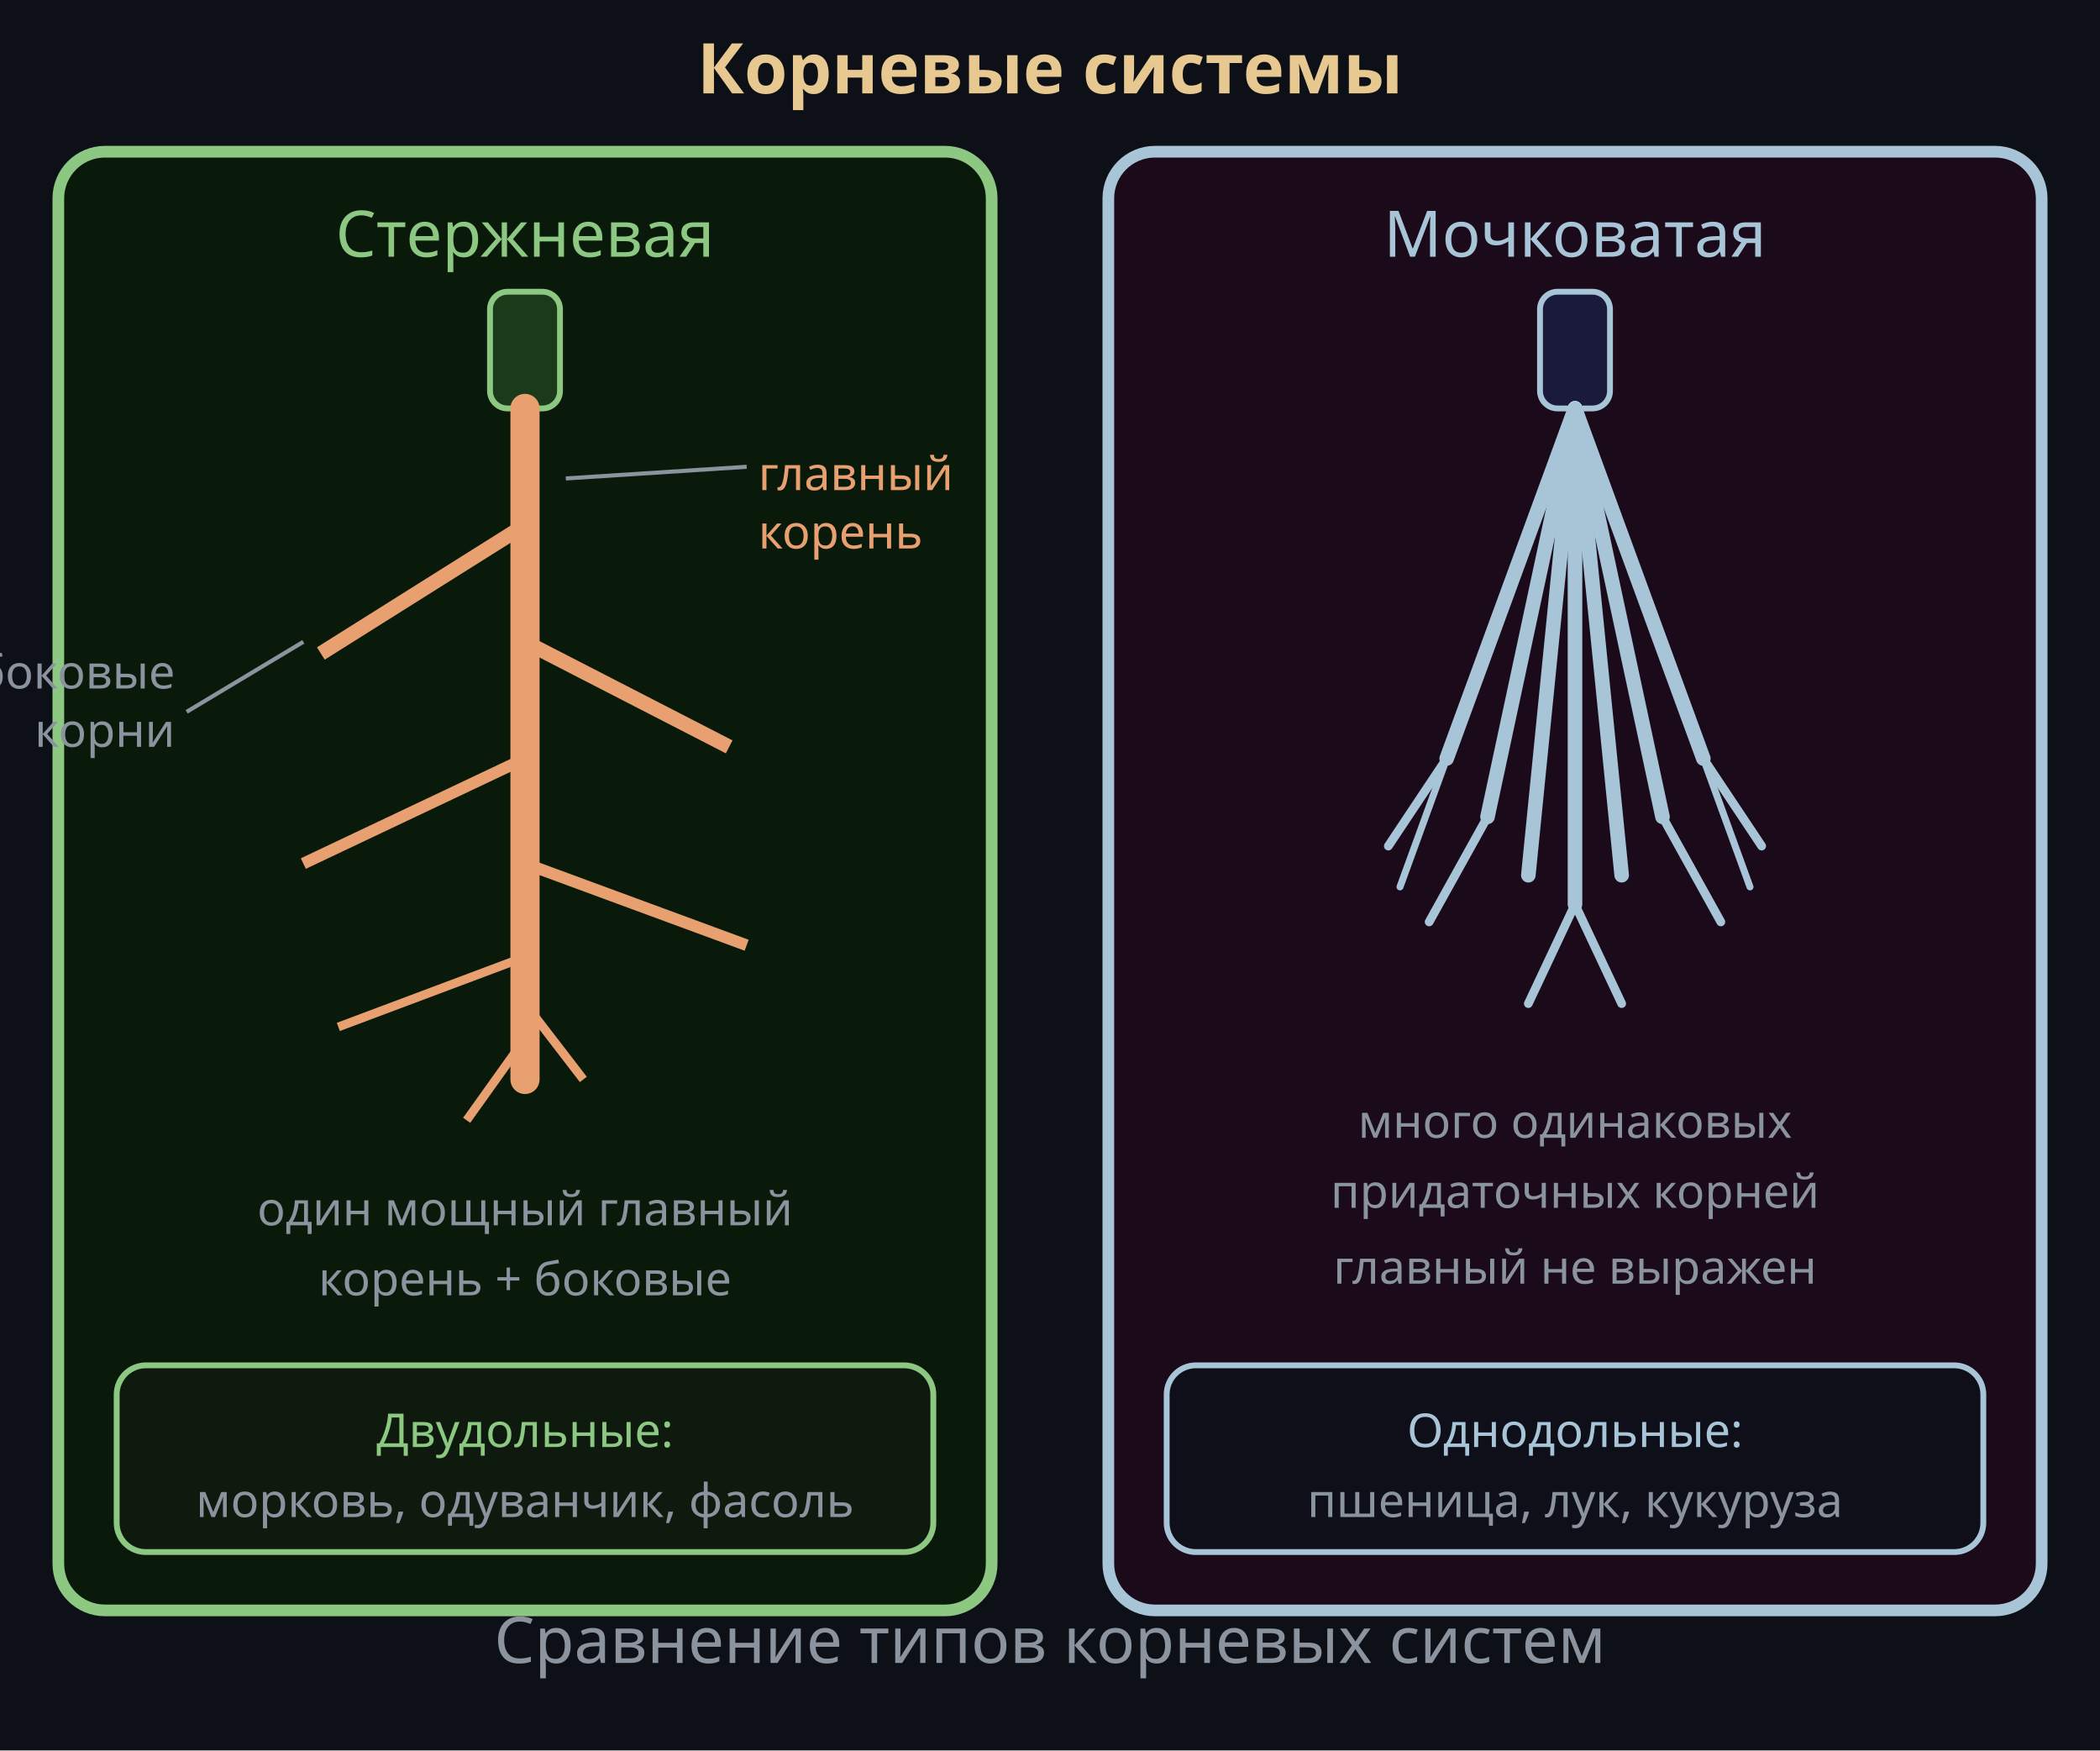
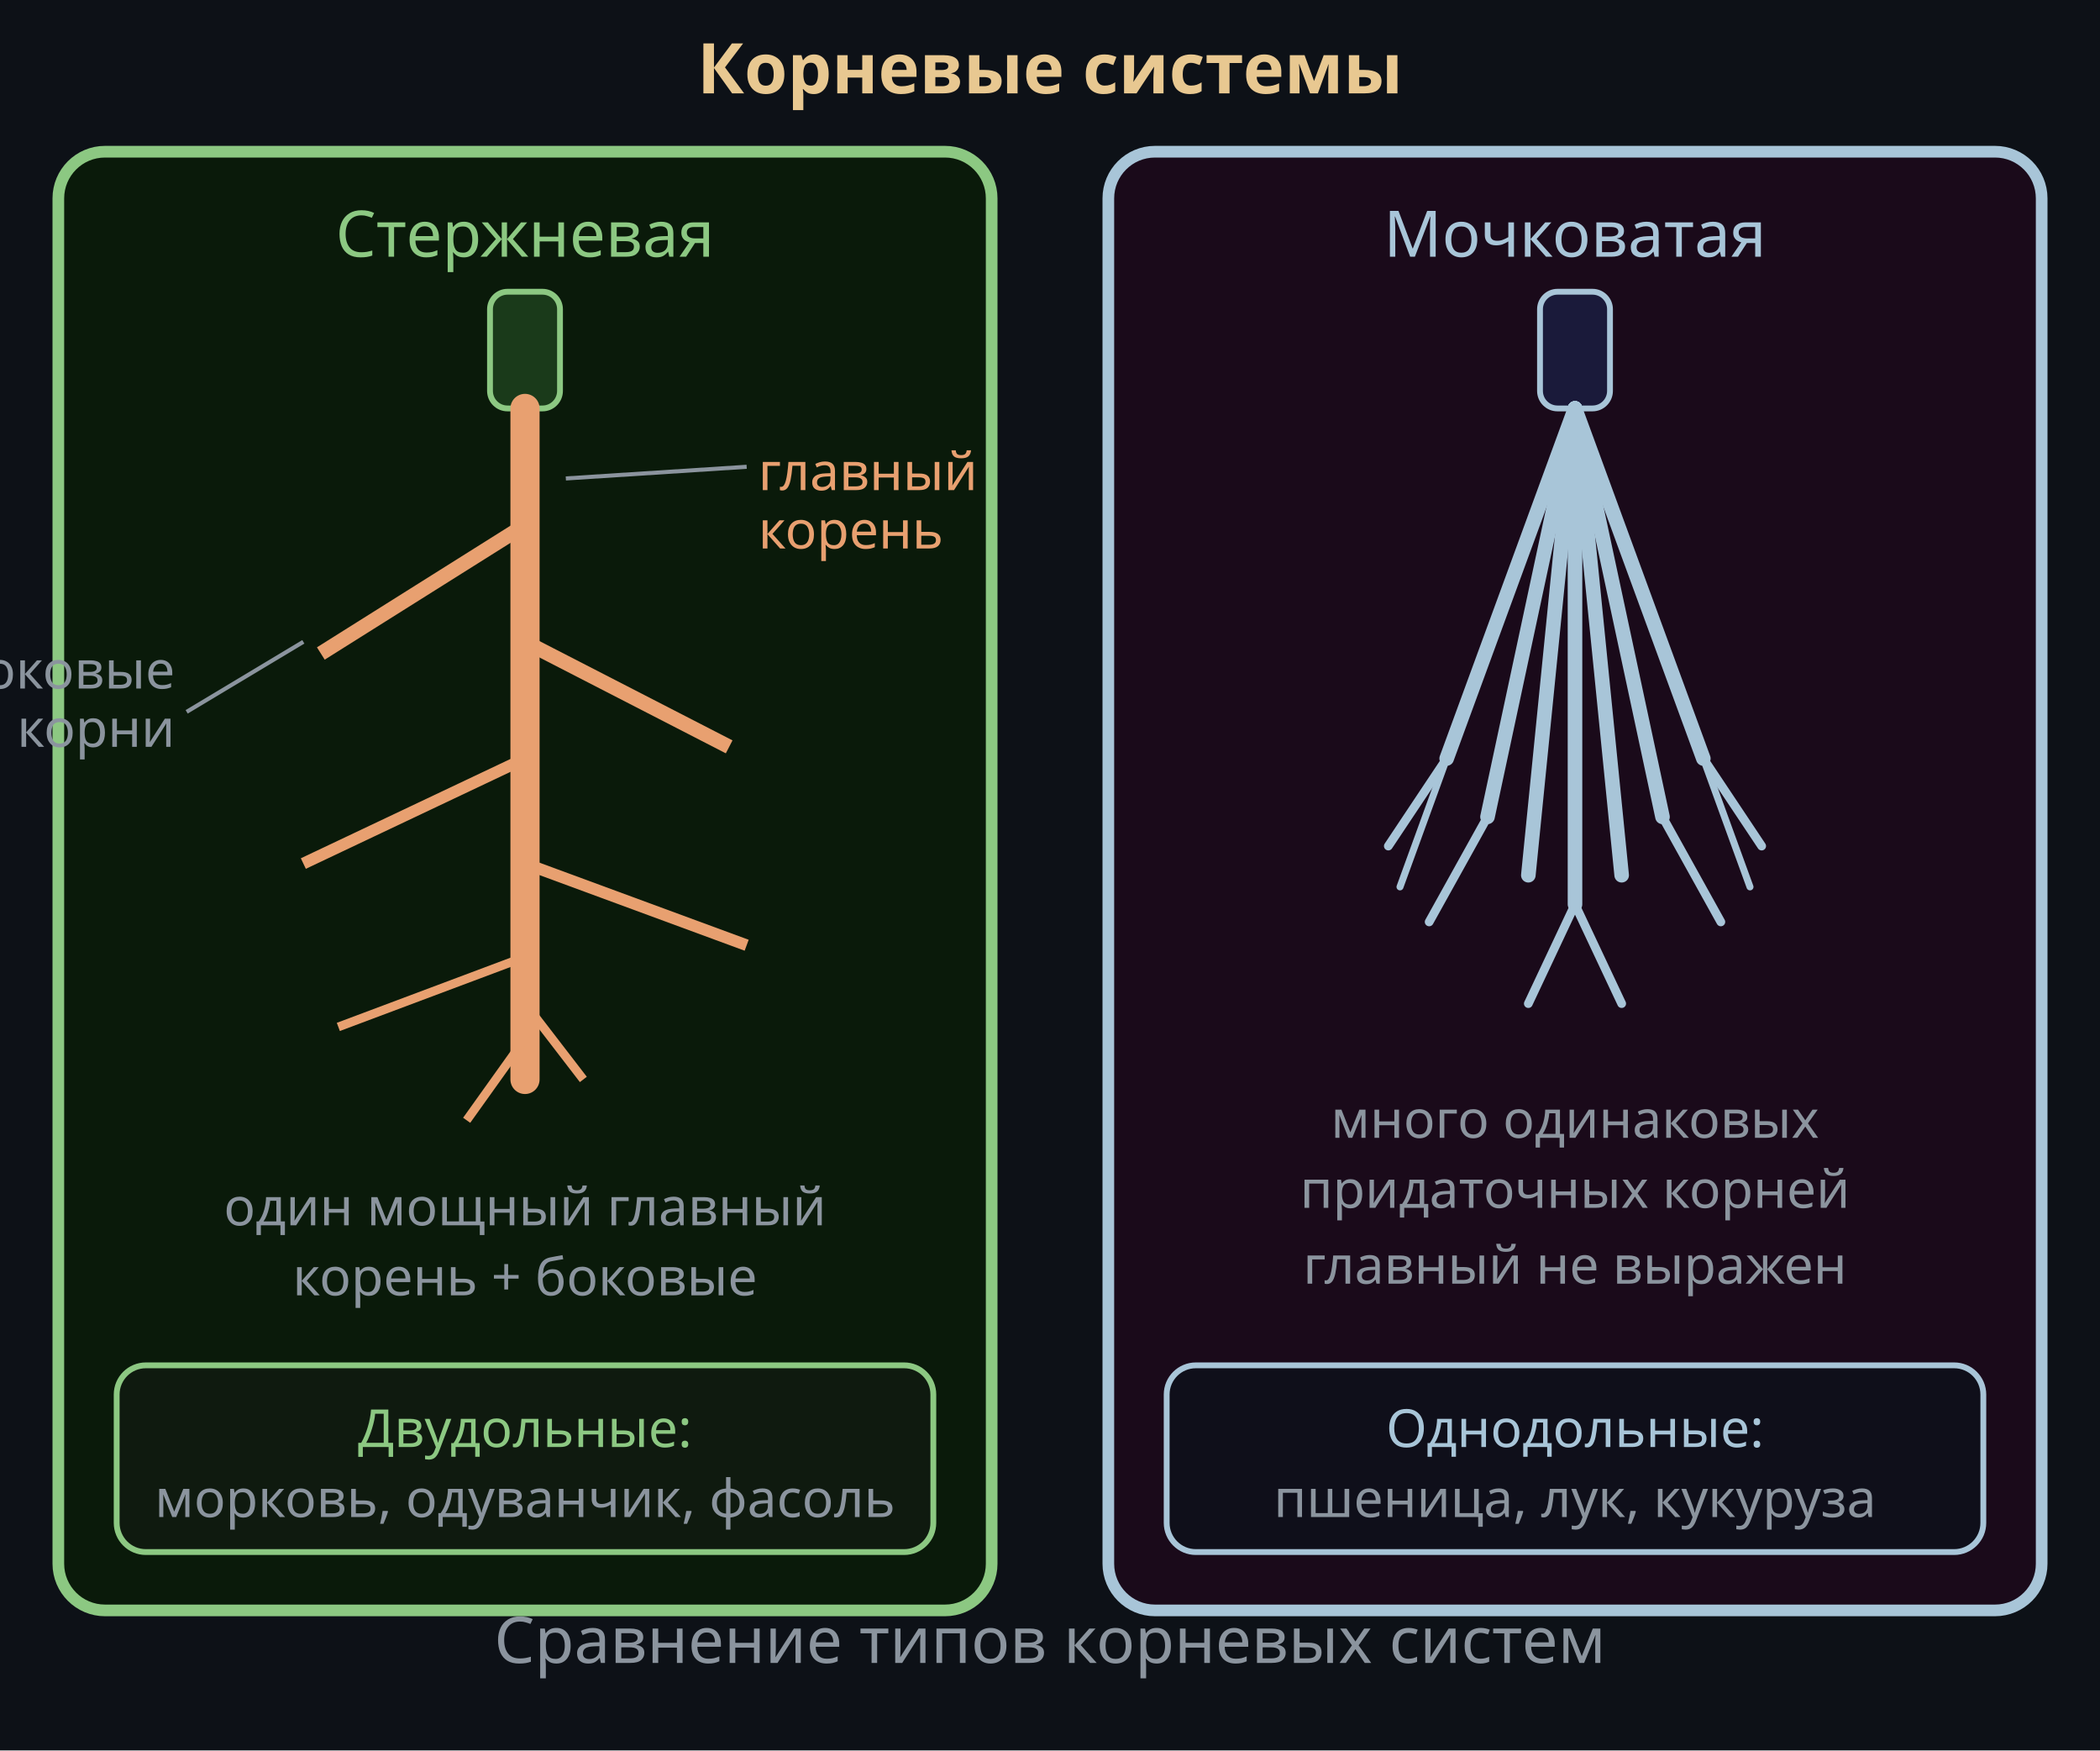
<svg xmlns="http://www.w3.org/2000/svg" viewBox="0 0 360 300" font-family="system-ui,sans-serif">
  <rect width="360" height="300" fill="#0d1117" />
  <text x="180" y="16" text-anchor="middle" font-size="12" fill="#e8c891" font-weight="600">Корневые системы</text>
  <rect x="10" y="26" width="160" height="250" rx="8" fill="#0a1a0a" stroke="#8cc882" stroke-width="2" />
  <text x="90" y="44" text-anchor="middle" font-size="11" fill="#8cc882">Стержневая</text>
  <rect x="84" y="50" width="12" height="20" rx="3" fill="#1a3a1a" stroke="#8cc882" stroke-width="1" />
  <path d="M90,70 L90,185" stroke="#e8a070" stroke-width="5" stroke-linecap="round" />
  <line x1="90" y1="90" x2="55" y2="112" stroke="#e8a070" stroke-width="2.5" />
  <line x1="90" y1="110" x2="125" y2="128" stroke="#e8a070" stroke-width="2.5" />
  <line x1="90" y1="130" x2="52" y2="148" stroke="#e8a070" stroke-width="2" />
  <line x1="90" y1="148" x2="128" y2="162" stroke="#e8a070" stroke-width="2" />
  <line x1="90" y1="164" x2="58" y2="176" stroke="#e8a070" stroke-width="1.5" />
  <line x1="90" y1="172" x2="100" y2="185" stroke="#e8a070" stroke-width="1.5" />
  <line x1="90" y1="178" x2="80" y2="192" stroke="#e8a070" stroke-width="1.5" />
-   <text x="130" y="84" font-size="8" fill="#e8a070">главный</text>
-   <text x="130" y="94" font-size="8" fill="#e8a070">корень</text>
+   <text x="130" y="84" font-size="9" fill="#e8a070">главный</text>
+   <text x="130" y="94" font-size="9" fill="#e8a070">корень</text>
  <line x1="128" y1="80" x2="97" y2="82" stroke="#8b949e" stroke-width="0.7" />
-   <text x="30" y="118" text-anchor="end" font-size="8" fill="#8b949e">боковые</text>
-   <text x="30" y="128" text-anchor="end" font-size="8" fill="#8b949e">корни</text>
+   <text x="30" y="118" text-anchor="end" font-size="9" fill="#8b949e">боковые</text>
+   <text x="30" y="128" text-anchor="end" font-size="9" fill="#8b949e">корни</text>
  <line x1="32" y1="122" x2="52" y2="110" stroke="#8b949e" stroke-width="0.7" />
-   <text x="90" y="210" text-anchor="middle" font-size="8" fill="#8b949e">один мощный главный</text>
-   <text x="90" y="222" text-anchor="middle" font-size="8" fill="#8b949e">корень + боковые</text>
+   <text x="90" y="210" text-anchor="middle" font-size="9" fill="#8b949e">один мощный главный</text>
+   <text x="90" y="222" text-anchor="middle" font-size="9" fill="#8b949e">корень + боковые</text>
  <rect x="20" y="234" width="140" height="32" rx="5" fill="#0f1a0f" stroke="#8cc882" stroke-width="1" />
-   <text x="90" y="248" text-anchor="middle" font-size="8" fill="#8cc882">Двудольные:</text>
-   <text x="90" y="260" text-anchor="middle" font-size="8" fill="#8b949e">морковь, одуванчик, фасоль</text>
+   <text x="90" y="248" text-anchor="middle" font-size="9" fill="#8cc882">Двудольные:</text>
+   <text x="90" y="260" text-anchor="middle" font-size="9" fill="#8b949e">морковь, одуванчик, фасоль</text>
  <rect x="190" y="26" width="160" height="250" rx="8" fill="#1a0a1a" stroke="#a8c5d8" stroke-width="2" />
  <text x="270" y="44" text-anchor="middle" font-size="11" fill="#a8c5d8">Мочковатая</text>
  <rect x="264" y="50" width="12" height="20" rx="3" fill="#1a1a3a" stroke="#a8c5d8" stroke-width="1" />
  <g stroke="#a8c5d8" stroke-linecap="round" fill="none">
    <path d="M270,70 L248,130" stroke-width="2.5" />
    <path d="M270,70 L255,140" stroke-width="2.5" />
    <path d="M270,70 L262,150" stroke-width="2.5" />
    <path d="M270,70 L270,155" stroke-width="2.5" />
    <path d="M270,70 L278,150" stroke-width="2.5" />
    <path d="M270,70 L285,140" stroke-width="2.5" />
    <path d="M270,70 L292,130" stroke-width="2.5" />
    <path d="M248,130 L238,145" stroke-width="1.5" />
    <path d="M255,140 L245,158" stroke-width="1.5" />
    <path d="M270,155 L262,172" stroke-width="1.5" />
    <path d="M270,155 L278,172" stroke-width="1.5" />
    <path d="M285,140 L295,158" stroke-width="1.5" />
    <path d="M292,130 L302,145" stroke-width="1.5" />
    <path d="M248,130 L240,152" stroke-width="1.2" />
    <path d="M292,130 L300,152" stroke-width="1.2" />
  </g>
-   <text x="270" y="195" text-anchor="middle" font-size="8" fill="#8b949e">много одинаковых</text>
-   <text x="270" y="207" text-anchor="middle" font-size="8" fill="#8b949e">придаточных корней</text>
-   <text x="270" y="220" text-anchor="middle" font-size="8" fill="#8b949e">главный не выражен</text>
+   <text x="270" y="195" text-anchor="middle" font-size="9" fill="#8b949e">много одинаковых</text>
+   <text x="270" y="207" text-anchor="middle" font-size="9" fill="#8b949e">придаточных корней</text>
+   <text x="270" y="220" text-anchor="middle" font-size="9" fill="#8b949e">главный не выражен</text>
  <rect x="200" y="234" width="140" height="32" rx="5" fill="#0f0f1a" stroke="#a8c5d8" stroke-width="1" />
-   <text x="270" y="248" text-anchor="middle" font-size="8" fill="#a8c5d8">Однодольные:</text>
-   <text x="270" y="260" text-anchor="middle" font-size="8" fill="#8b949e">пшеница, лук, кукуруза</text>
+   <text x="270" y="248" text-anchor="middle" font-size="9" fill="#a8c5d8">Однодольные:</text>
+   <text x="270" y="260" text-anchor="middle" font-size="9" fill="#8b949e">пшеница, лук, кукуруза</text>
  <text x="180" y="285" text-anchor="middle" font-size="11" fill="#8b949e">Сравнение типов корневых систем</text>
</svg>
